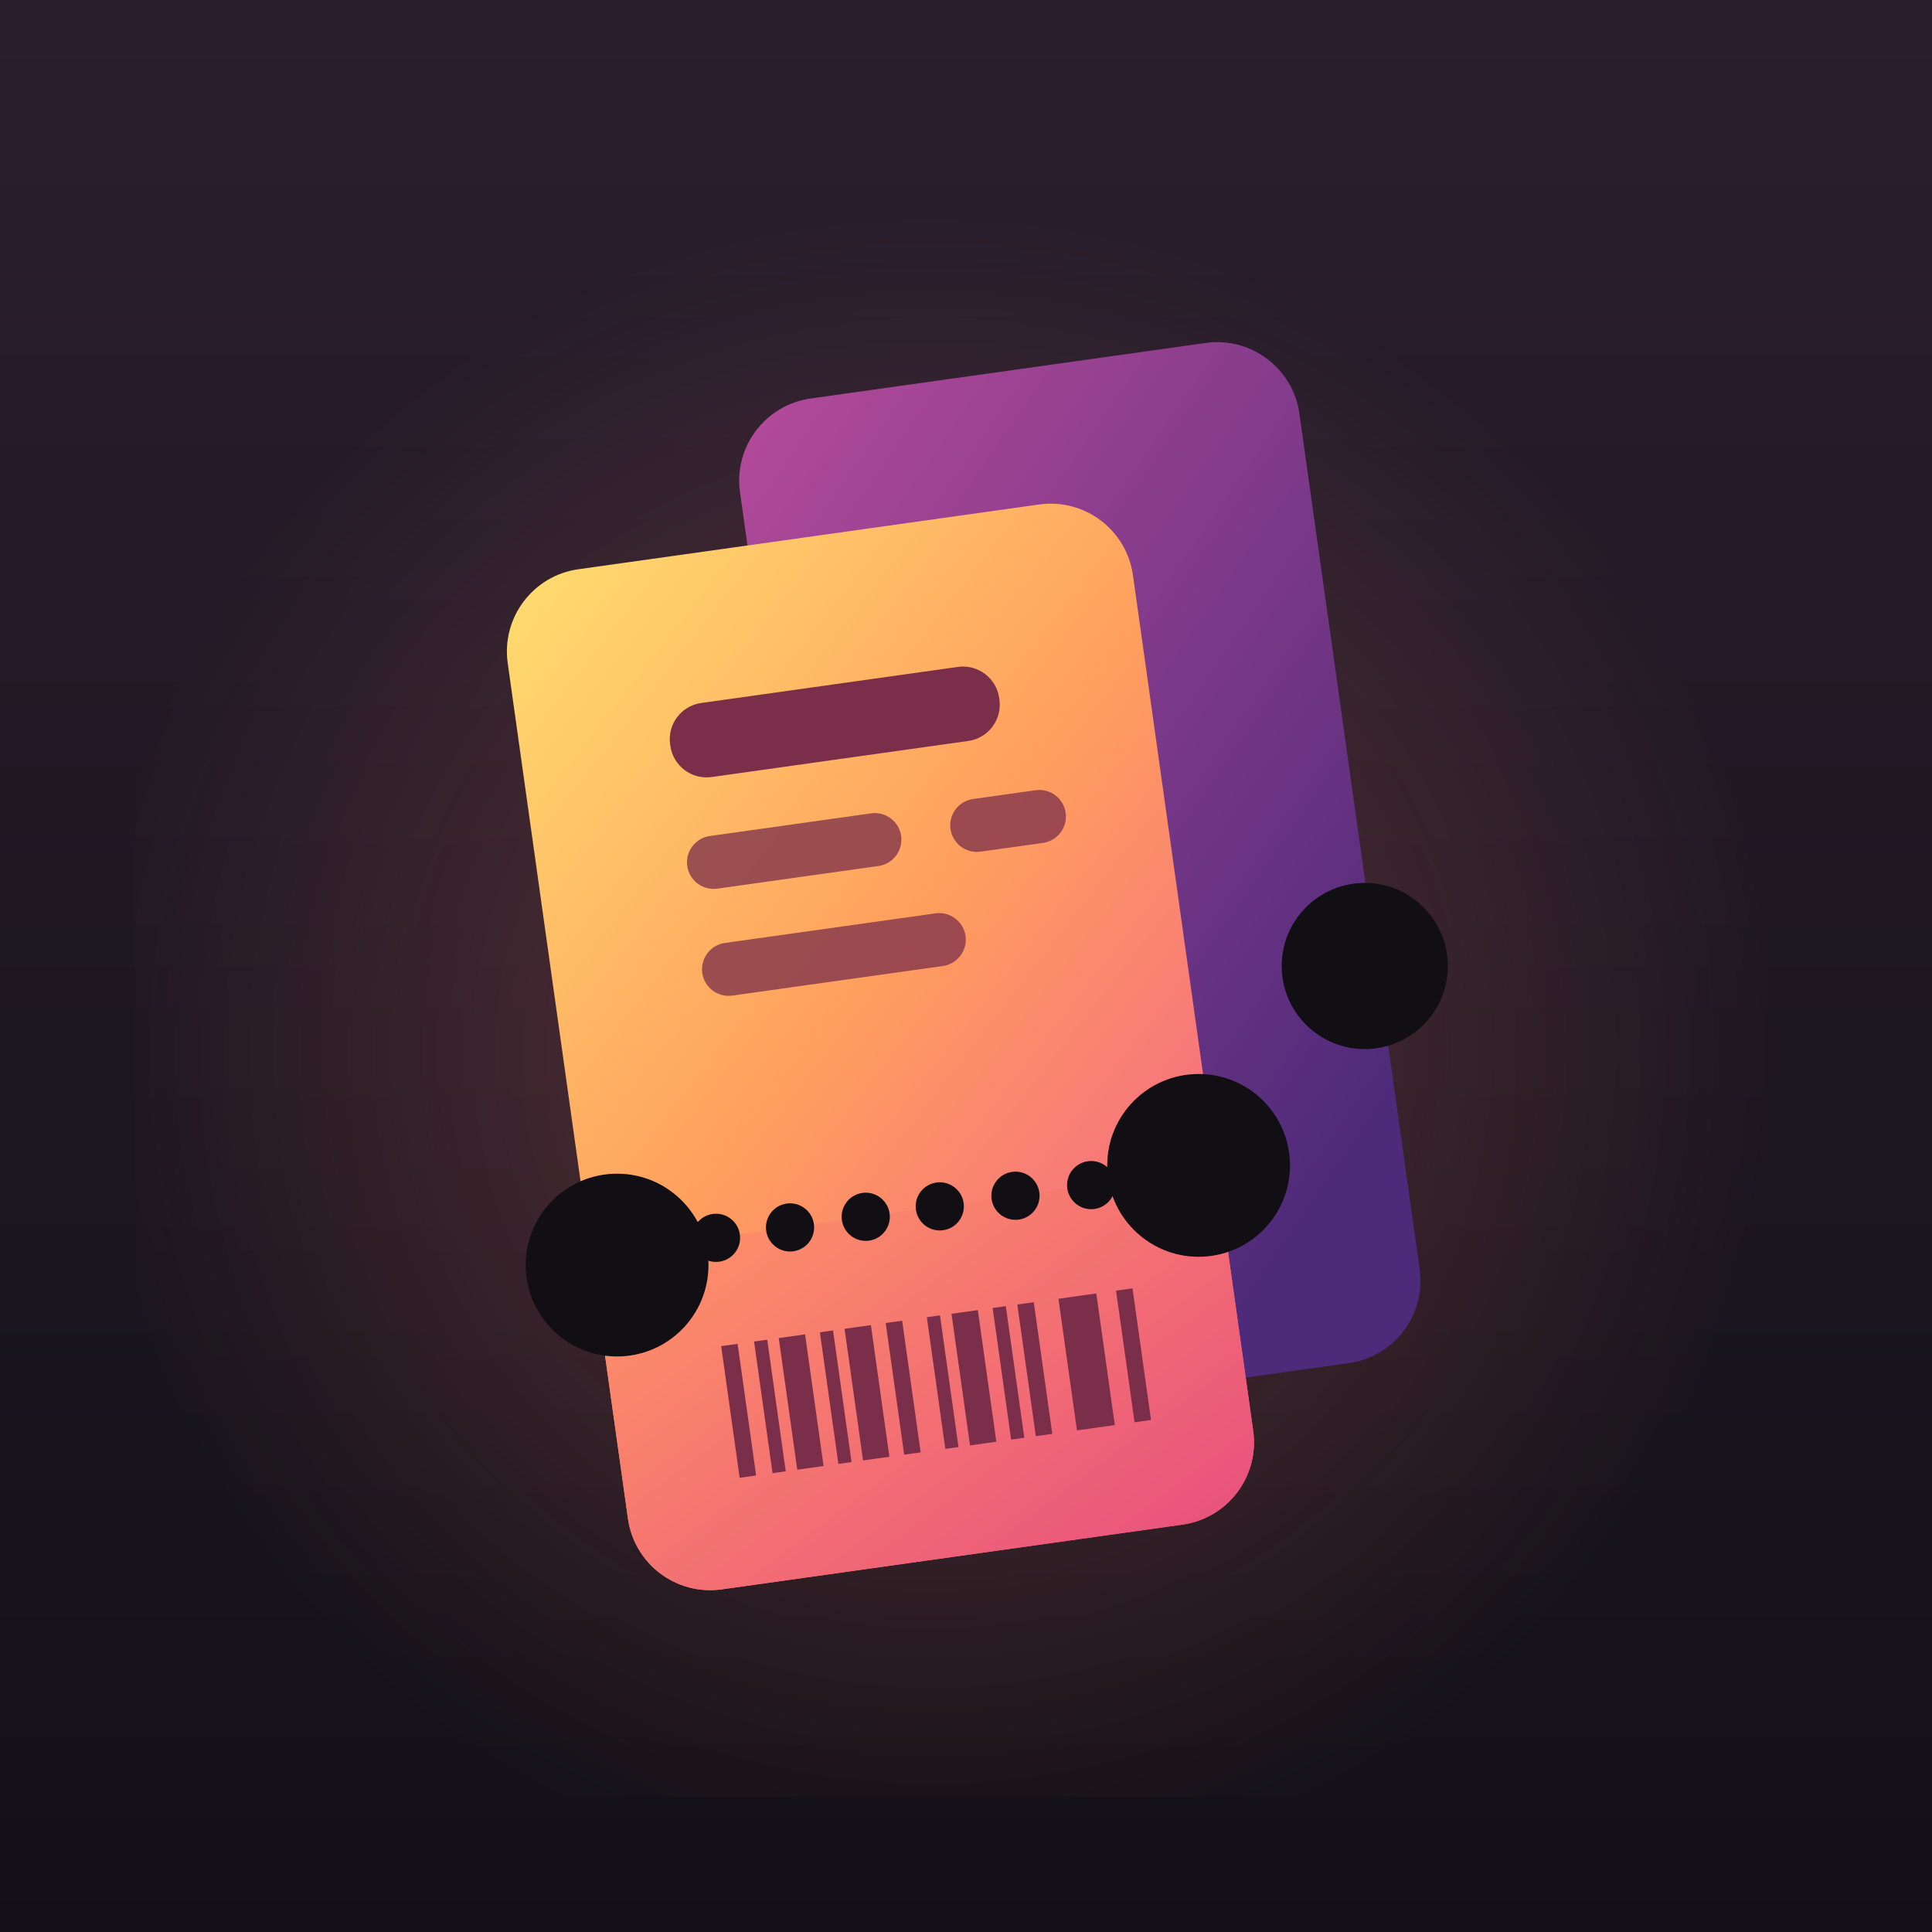
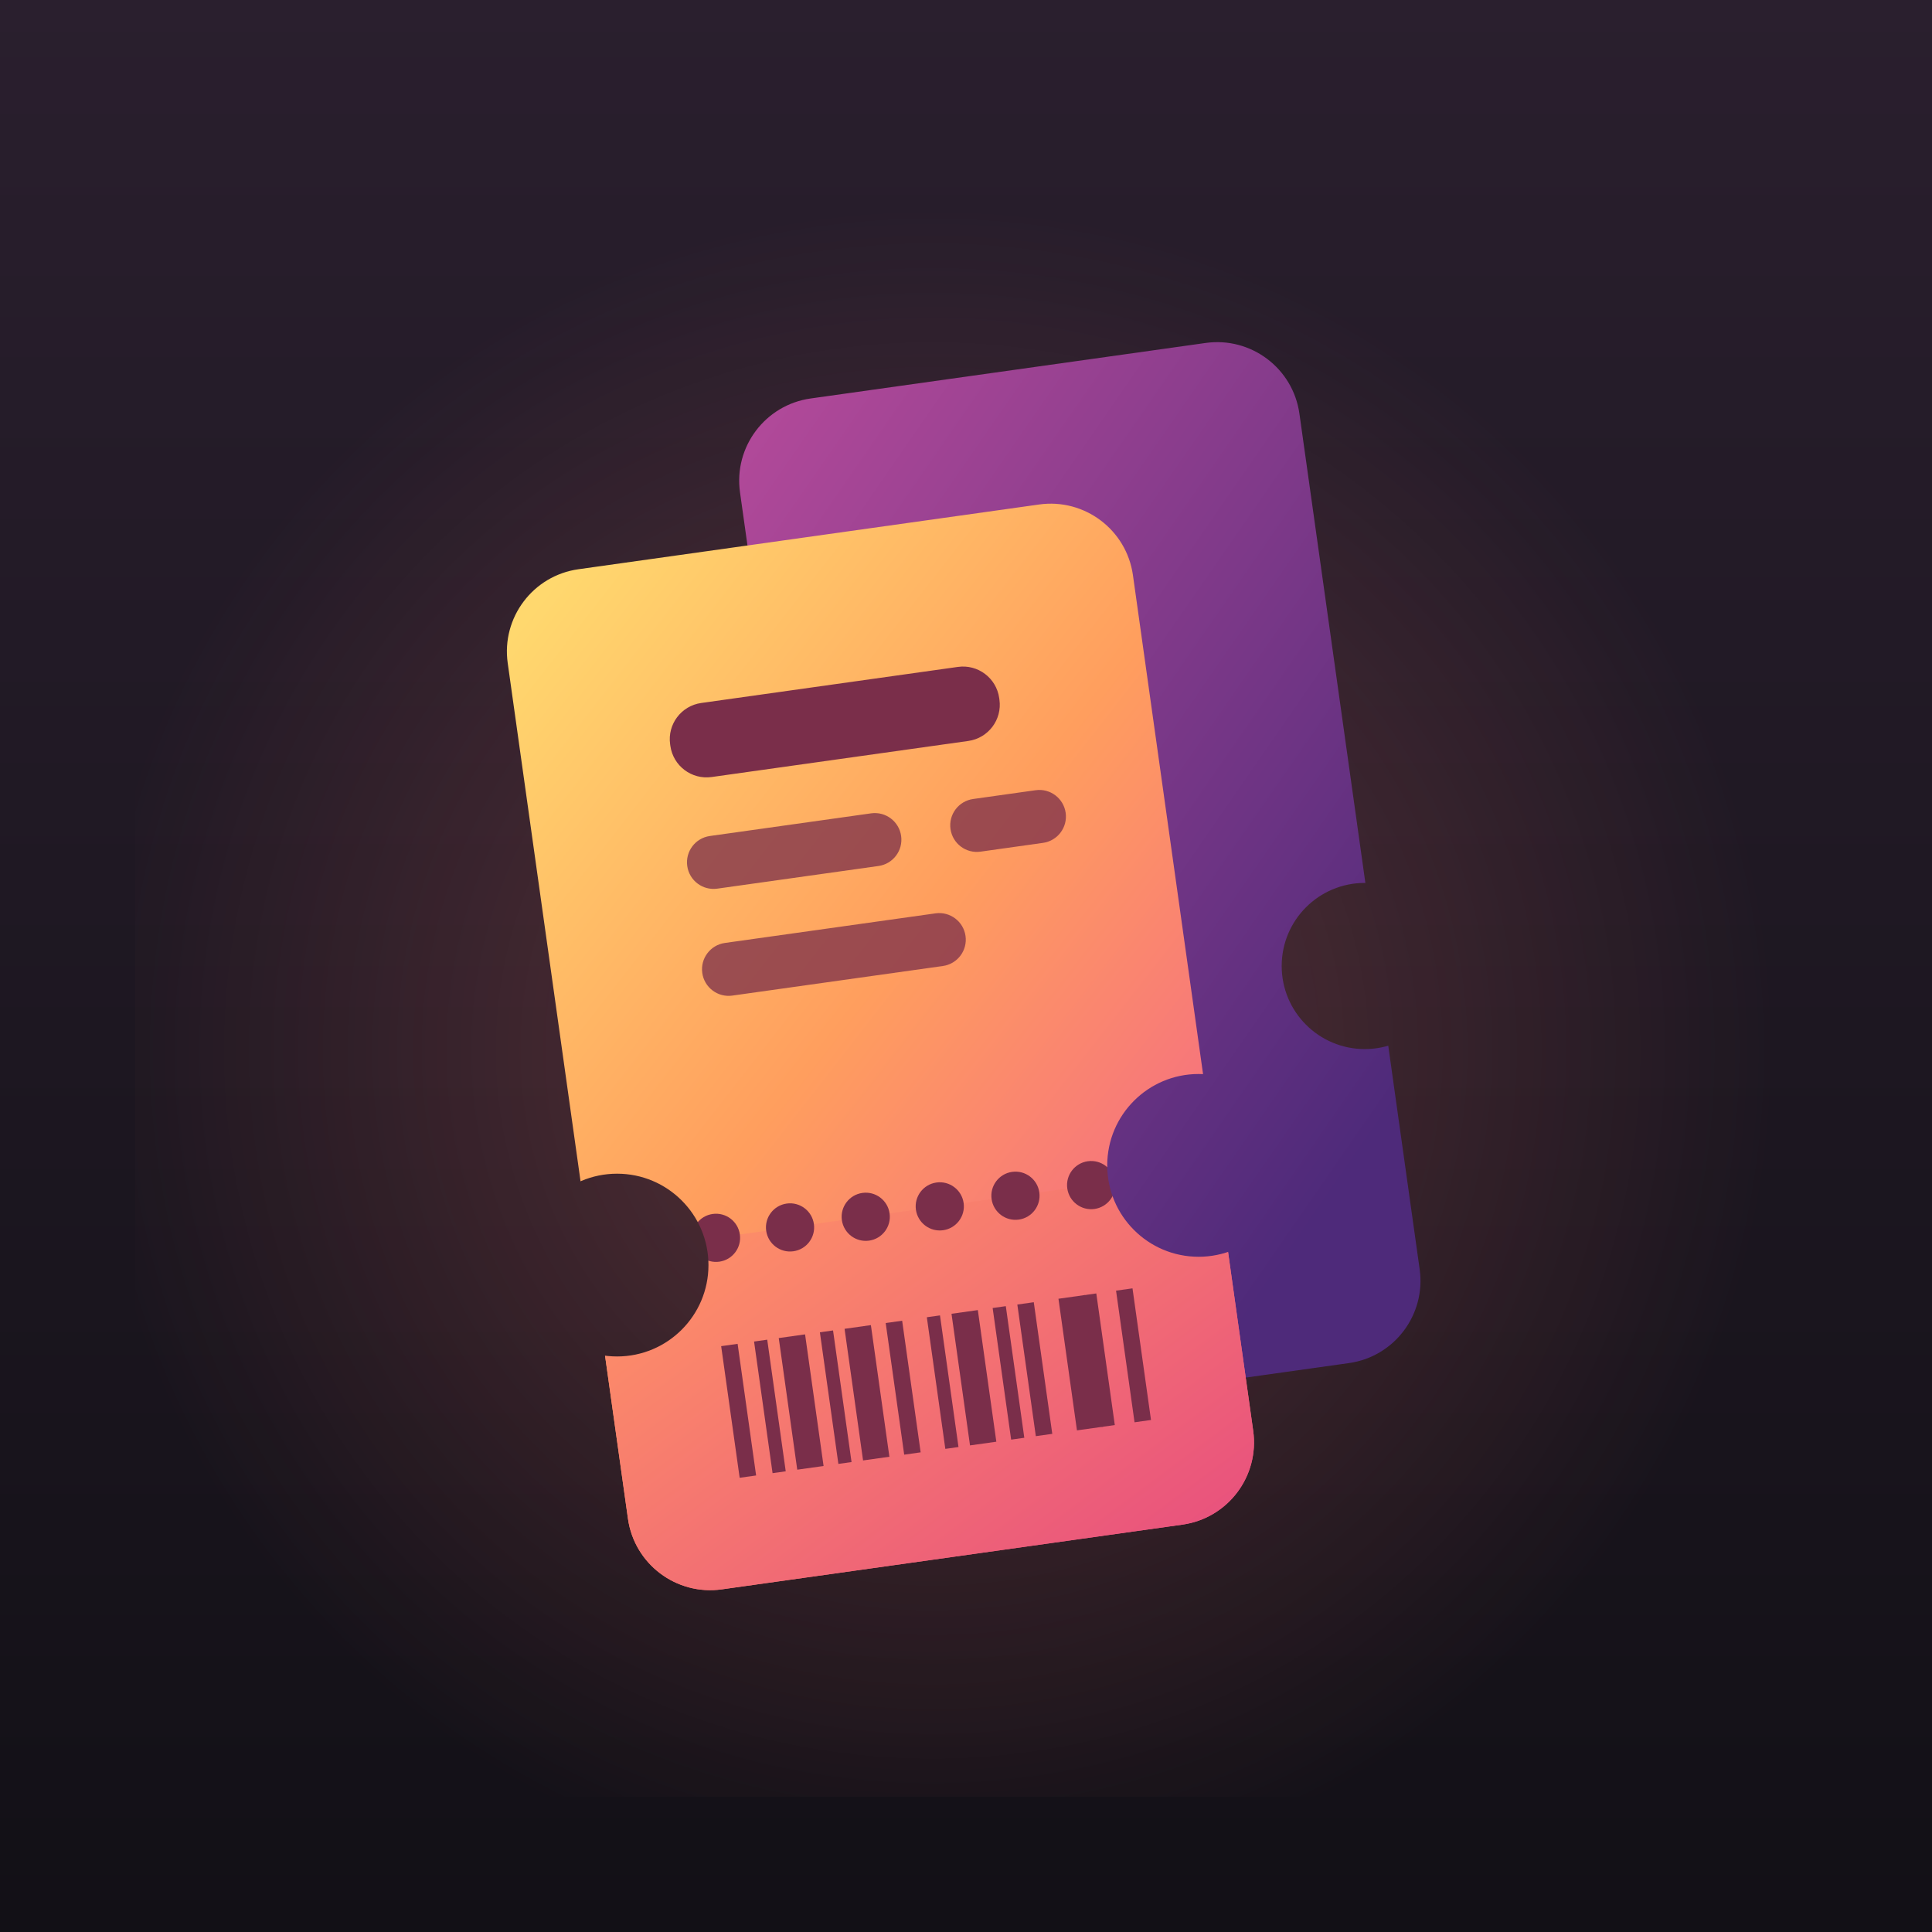
<svg xmlns="http://www.w3.org/2000/svg" width="512" height="512" viewBox="0 0 100 100">
  <defs>
    <linearGradient id="bg1" x1="0" y1="0" x2="0" y2="1">
      <stop offset="0" stop-color="#2A1F2E" />
      <stop offset="1" stop-color="#121016" />
    </linearGradient>
    <radialGradient id="gl1" cx="0.48" cy="0.55" r="0.5">
      <stop offset="0" stop-color="#FF7A7A" stop-opacity="0.28" />
      <stop offset="1" stop-color="#FF7A7A" stop-opacity="0" />
    </radialGradient>
    <linearGradient id="fr1" x1="0.1" y1="0" x2="0.7" y2="1">
      <stop offset="0" stop-color="#FFD86E" />
      <stop offset="0.5" stop-color="#FF9E5E" />
      <stop offset="1" stop-color="#F25F8B" />
    </linearGradient>
    <linearGradient id="st1" x1="0" y1="0" x2="1" y2="1">
      <stop offset="0" stop-color="#FF9466" />
      <stop offset="1" stop-color="#E8507E" />
    </linearGradient>
    <linearGradient id="bk1" x1="0" y1="0" x2="0.6" y2="1">
      <stop offset="0" stop-color="#B44A9A" />
      <stop offset="1" stop-color="#4E2A7A" />
    </linearGradient>
    <linearGradient id="gs1" x1="0" y1="0" x2="1" y2="0.7">
      <stop offset="0" stop-color="#FFFFFF" stop-opacity="0" />
      <stop offset="0.38" stop-color="#FFFFFF" stop-opacity="0" />
      <stop offset="0.46" stop-color="#FFFFFF" stop-opacity="0.38" />
      <stop offset="0.56" stop-color="#FFFFFF" stop-opacity="0" />
    </linearGradient>
    <clipPath id="cp1">
      <rect x="26" y="24" width="38" height="62" rx="5" />
    </clipPath>
+     <mask id="nm1" maskUnits="userSpaceOnUse" x="0" y="0" width="100" height="100">
+       <rect width="100" height="100" fill="#fff" />
+       <circle cx="74" cy="50" r="5" fill="#000" />
+     </mask>
+     <mask id="fm1" maskUnits="userSpaceOnUse" x="0" y="0" width="100" height="100">
+       <rect width="100" height="100" fill="#fff" />
+       <circle cx="29" cy="68" r="5.5" fill="#000" />
+       <circle cx="64" cy="62" r="5.5" fill="#000" />
+     </mask>
  </defs>
  <rect width="100" height="100" fill="url(#bg1)" />
  <g transform="translate(50 50) scale(0.86) translate(-50 -50)">
    <rect width="100" height="100" fill="url(#gl1)" />
-     <g transform="rotate(-8 56 46)">
-       <rect x="40" y="14" width="34" height="62" rx="5" fill="url(#bk1)" />
+     <g mask="url(#nm1)">
+       <g transform="rotate(-8 56 46)">
+         <rect x="40" y="14" width="34" height="62" rx="5" fill="url(#bk1)" />
+       </g>
    </g>
-     <circle cx="74" cy="50" r="5" fill="#110E14" />
-     <g transform="rotate(-8 44 56)">
-       <rect x="26" y="24" width="38" height="62" rx="5" fill="url(#fr1)" />
-       <path d="M26 65 H64 V81 A5 5 0 0 1 59 86 H31 A5 5 0 0 1 26 81 Z" fill="url(#st1)" />
-       <rect x="35" y="33" width="20" height="4.5" rx="2.2" fill="#7A2E4A" />
-       <rect x="35" y="41" width="13" height="3.2" rx="1.6" fill="#7A2E4A" opacity="0.75" />
-       <rect x="35" y="47.5" width="16" height="3.2" rx="1.6" fill="#7A2E4A" opacity="0.75" />
-       <rect x="51" y="41" width="7" height="3.2" rx="1.6" fill="#7A2E4A" opacity="0.75" />
-       <circle cx="33.6" cy="65" r="1.45" fill="#110E14" />
-       <circle cx="38.1" cy="65" r="1.45" fill="#110E14" />
-       <circle cx="42.7" cy="65" r="1.45" fill="#110E14" />
-       <circle cx="47.2" cy="65" r="1.45" fill="#110E14" />
-       <circle cx="51.8" cy="65" r="1.45" fill="#110E14" />
-       <circle cx="56.4" cy="65" r="1.45" fill="#110E14" />
-       <rect x="33" y="71.5" width="1" height="8" fill="#7A2E4A" />
-       <rect x="35" y="71.5" width="0.8" height="8" fill="#7A2E4A" />
-       <rect x="36.5" y="71.5" width="1.6" height="8" fill="#7A2E4A" />
-       <rect x="39" y="71.5" width="0.8" height="8" fill="#7A2E4A" />
-       <rect x="40.5" y="71.5" width="1.6" height="8" fill="#7A2E4A" />
-       <rect x="43" y="71.5" width="1" height="8" fill="#7A2E4A" />
-       <rect x="45.5" y="71.5" width="0.8" height="8" fill="#7A2E4A" />
-       <rect x="47" y="71.5" width="1.6" height="8" fill="#7A2E4A" />
-       <rect x="49.5" y="71.5" width="0.8" height="8" fill="#7A2E4A" />
-       <rect x="51" y="71.5" width="1" height="8" fill="#7A2E4A" />
-       <rect x="53.5" y="71.5" width="1.6" height="8" fill="#7A2E4A" />
-       <rect x="55" y="71.5" width="0.8" height="8" fill="#7A2E4A" />
-       <rect x="57" y="71.5" width="1" height="8" fill="#7A2E4A" />
+     <g mask="url(#fm1)">
+       <g transform="rotate(-8 44 56)">
+         <rect x="26" y="24" width="38" height="62" rx="5" fill="url(#fr1)" />
+         <path d="M26 65 H64 V81 A5 5 0 0 1 59 86 H31 A5 5 0 0 1 26 81 Z" fill="url(#st1)" />
+         <rect x="35" y="33" width="20" height="4.5" rx="2.2" fill="#7A2E4A" />
+         <rect x="35" y="41" width="13" height="3.2" rx="1.6" fill="#7A2E4A" opacity="0.75" />
+         <rect x="35" y="47.5" width="16" height="3.2" rx="1.6" fill="#7A2E4A" opacity="0.75" />
+         <rect x="51" y="41" width="7" height="3.2" rx="1.6" fill="#7A2E4A" opacity="0.75" />
+         <circle cx="33.6" cy="65" r="1.45" fill="#7A2E4A" />
+         <circle cx="38.1" cy="65" r="1.45" fill="#7A2E4A" />
+         <circle cx="42.7" cy="65" r="1.45" fill="#7A2E4A" />
+         <circle cx="47.2" cy="65" r="1.45" fill="#7A2E4A" />
+         <circle cx="51.8" cy="65" r="1.45" fill="#7A2E4A" />
+         <circle cx="56.4" cy="65" r="1.45" fill="#7A2E4A" />
+         <rect x="33" y="71.5" width="1" height="8" fill="#7A2E4A" />
+         <rect x="35" y="71.5" width="0.8" height="8" fill="#7A2E4A" />
+         <rect x="36.5" y="71.5" width="1.6" height="8" fill="#7A2E4A" />
+         <rect x="39" y="71.5" width="0.8" height="8" fill="#7A2E4A" />
+         <rect x="40.5" y="71.5" width="1.6" height="8" fill="#7A2E4A" />
+         <rect x="43" y="71.5" width="1" height="8" fill="#7A2E4A" />
+         <rect x="45.5" y="71.5" width="0.8" height="8" fill="#7A2E4A" />
+         <rect x="47" y="71.5" width="1.6" height="8" fill="#7A2E4A" />
+         <rect x="49.5" y="71.5" width="0.8" height="8" fill="#7A2E4A" />
+         <rect x="51" y="71.5" width="1" height="8" fill="#7A2E4A" />
+         <rect x="53.5" y="71.5" width="1.6" height="8" fill="#7A2E4A" />
+         <rect x="55" y="71.5" width="0.8" height="8" fill="#7A2E4A" />
+         <rect x="57" y="71.5" width="1" height="8" fill="#7A2E4A" />
+       </g>
    </g>
-     <circle cx="29" cy="68" r="5.5" fill="#110E14" />
-     <circle cx="64" cy="62" r="5.5" fill="#110E14" />
  </g>
</svg>
